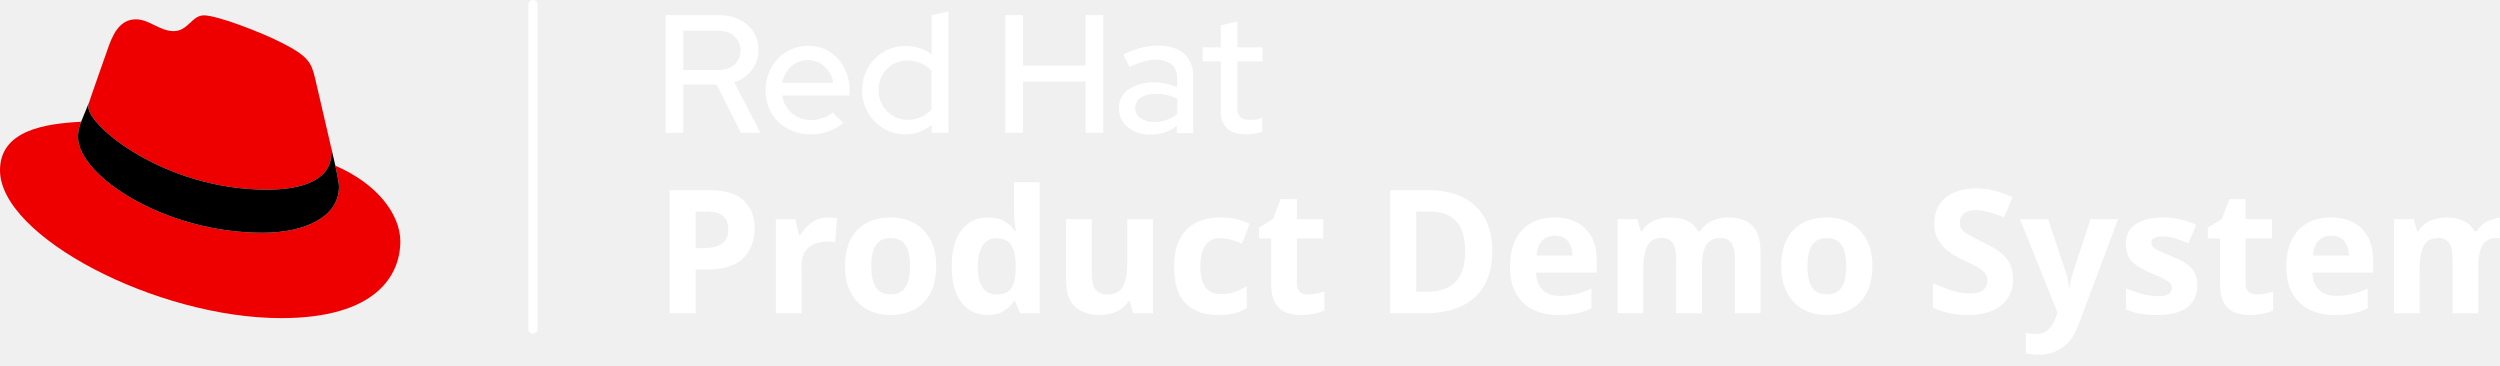
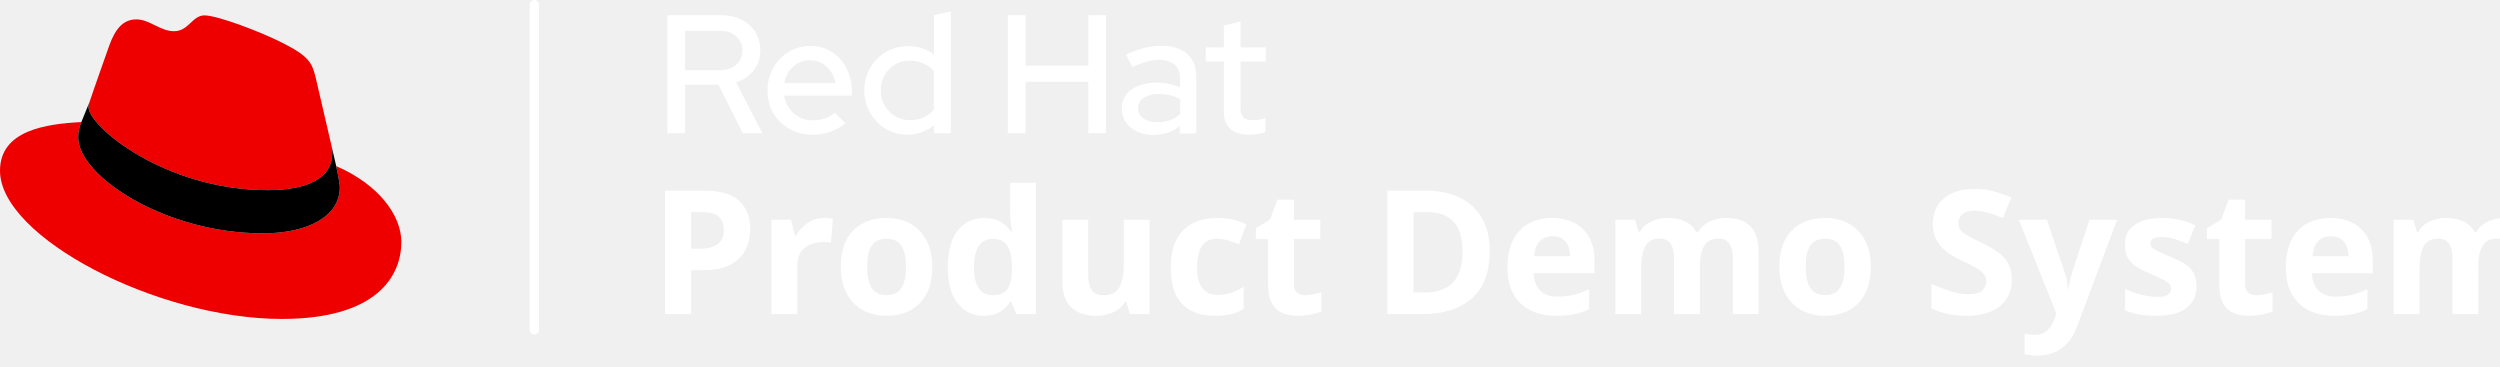
- <svg xmlns="http://www.w3.org/2000/svg" width="1189" height="174" viewBox="0 0 1189 174">
-   <defs>
-     <style>
-       .cls-1, .cls-3 {
-         fill: #fff;
-       }
- 
-       .cls-2 {
-         fill: #e00;
-       }
- 
-       .cls-3 {
-         font-size: 82px;
-         font-family: RedHatDisplay-Bold, Red Hat Display;
-         font-weight: 700;
-       }
-     </style>
-   </defs>
-   <g id="Grupo_12" data-name="Grupo 12" transform="translate(-4221 -1884)">
-     <g id="Two_line_logo" transform="translate(4219 1882)">
-       <g id="Grupo_9" data-name="Grupo 9">
-         <path id="Trazado_8" data-name="Trazado 8" class="cls-1" d="M318.6,65.2V9.2H344a21.279,21.279,0,0,1,7.8,1.3,18.111,18.111,0,0,1,5.9,3.5,15.577,15.577,0,0,1,5,11.8,15.051,15.051,0,0,1-3.1,9.5,16.836,16.836,0,0,1-8.4,5.8l12.5,24.1h-9.3l-11.6-23H327v23Zm24.7-48.6H327V35.3h16.3q5.25,0,8.1-2.7a8.7,8.7,0,0,0,2.8-6.6,8.7,8.7,0,0,0-2.8-6.6C349.6,17.5,346.9,16.6,343.3,16.6Z" />
-         <path id="Trazado_9" data-name="Trazado 9" class="cls-1" d="M366.1,44.8a20.674,20.674,0,0,1,1.6-8.2,20.288,20.288,0,0,1,4.3-6.7,19.92,19.92,0,0,1,6.5-4.5,19.718,19.718,0,0,1,8-1.6,18.463,18.463,0,0,1,7.8,1.6,18.677,18.677,0,0,1,6.2,4.5,20.927,20.927,0,0,1,4.1,6.8,23.2,23.2,0,0,1,1.5,8.4v2.3H374a13.822,13.822,0,0,0,4.6,8.4,13.6,13.6,0,0,0,9.1,3.3,15.553,15.553,0,0,0,5.7-1,12.858,12.858,0,0,0,4.6-2.6l5.1,5a25.983,25.983,0,0,1-7.4,4.1,24.69,24.69,0,0,1-8.4,1.3,21.306,21.306,0,0,1-8.4-1.6,22.763,22.763,0,0,1-6.8-4.4,20.788,20.788,0,0,1-4.5-6.7A23.2,23.2,0,0,1,366.1,44.8Zm20.2-14.2a11.527,11.527,0,0,0-8,3,13.046,13.046,0,0,0-4.2,7.8h24.2a13.091,13.091,0,0,0-4.2-7.8A11.106,11.106,0,0,0,386.3,30.6Z" />
-         <path id="Trazado_10" data-name="Trazado 10" class="cls-1" d="M445.1,65.2V61.4a19.448,19.448,0,0,1-5.8,3.3,18.924,18.924,0,0,1-6.7,1.2A19.824,19.824,0,0,1,418,59.8a22.268,22.268,0,0,1-4.4-6.7,21.812,21.812,0,0,1,0-16.4A20.534,20.534,0,0,1,418,30a19.335,19.335,0,0,1,6.6-4.5,20.334,20.334,0,0,1,8.2-1.6,20.7,20.7,0,0,1,6.6,1,19.415,19.415,0,0,1,5.7,3V9.2l8-1.8V65.2ZM419.9,44.8a13.718,13.718,0,0,0,4,10.1,13.45,13.45,0,0,0,9.8,4.1,14.956,14.956,0,0,0,6.4-1.3,15.954,15.954,0,0,0,4.9-3.6V35.6a14.988,14.988,0,0,0-4.9-3.5,15.271,15.271,0,0,0-6.4-1.3,13.423,13.423,0,0,0-9.9,4A13.806,13.806,0,0,0,419.9,44.8Z" />
-         <path id="Trazado_11" data-name="Trazado 11" class="cls-1" d="M480.1,65.2V9.2h8.4v24h29.8V9.2h8.4v56h-8.4V40.8H488.5V65.2Z" />
-         <path id="Trazado_12" data-name="Trazado 12" class="cls-1" d="M549.2,66a16.483,16.483,0,0,1-10.8-3.5,11.037,11.037,0,0,1-4.2-8.9,10.375,10.375,0,0,1,4.7-9.2,20.76,20.76,0,0,1,11.8-3.2,27.841,27.841,0,0,1,5.8.6,27.374,27.374,0,0,1,5.3,1.6V39.1a8.143,8.143,0,0,0-2.6-6.5,11.452,11.452,0,0,0-7.4-2.2,20.788,20.788,0,0,0-6,.9,34.616,34.616,0,0,0-6.6,2.6l-3-6a54.169,54.169,0,0,1,8.4-3.1,33.18,33.18,0,0,1,8.3-1.1c5.2,0,9.3,1.3,12.2,3.8s4.4,6.1,4.4,10.8v27h-7.8V61.8a19.441,19.441,0,0,1-5.8,3.2A23.54,23.54,0,0,1,549.2,66Zm-7.3-12.6a5.646,5.646,0,0,0,2.6,4.8,11.193,11.193,0,0,0,6.6,1.8,16.256,16.256,0,0,0,5.9-1,14.449,14.449,0,0,0,4.9-2.9V49a19.778,19.778,0,0,0-4.8-1.8,24.933,24.933,0,0,0-5.7-.6,11.859,11.859,0,0,0-6.8,1.8A5.728,5.728,0,0,0,541.9,53.4Z" />
-         <path id="Trazado_13" data-name="Trazado 13" class="cls-1" d="M582.6,55.2v-24H574V24.5h8.6V14.1l7.9-1.9V24.5h12v6.7h-12V53.3a5.94,5.94,0,0,0,1.4,4.4c.9.9,2.5,1.3,4.6,1.3a23.637,23.637,0,0,0,3-.2,10.857,10.857,0,0,0,2.8-.8v6.7a19.28,19.28,0,0,1-3.8.9,27.484,27.484,0,0,1-3.8.3c-3.9,0-7-.9-9-2.8C583.7,61.4,582.6,58.7,582.6,55.2Z" />
-       </g>
-       <g id="Hat_icon_3_">
-         <g id="Grupo_11" data-name="Grupo 11">
-           <g id="Grupo_10" data-name="Grupo 10">
-             <path id="Red_hat_3_" class="cls-2" d="M129,92.2c12.5,0,30.6-2.6,30.6-17.5a12.678,12.678,0,0,0-.3-3.4L151.8,39c-1.7-7.1-3.2-10.3-15.7-16.6-9.7-5-30.8-13.1-37.1-13.1-5.8,0-7.5,7.5-14.4,7.5-6.7,0-11.6-5.6-17.9-5.6-6,0-9.9,4.1-12.9,12.5,0,0-8.4,23.7-9.5,27.2a4.216,4.216,0,0,0-.3,1.9C44,62,80.3,92.2,129,92.2Zm32.5-11.4c1.7,8.2,1.7,9.1,1.7,10.1,0,14-15.7,21.8-36.4,21.8-46.8,0-87.7-27.4-87.7-45.5a17.535,17.535,0,0,1,1.5-7.3C23.8,60.8,2,63.8,2,83c0,31.5,74.6,70.3,133.7,70.3,45.3,0,56.7-20.5,56.7-36.6C192.3,103.9,181.4,89.4,161.5,80.8Z" />
-             <path id="Black_band_3_" d="M161.5,80.8c1.7,8.2,1.7,9.1,1.7,10.1,0,14-15.7,21.8-36.4,21.8-46.8,0-87.7-27.4-87.7-45.5a17.535,17.535,0,0,1,1.5-7.3l3.7-9.1a4.877,4.877,0,0,0-.3,2c0,9.2,36.3,39.4,85,39.4,12.5,0,30.6-2.6,30.6-17.5a12.678,12.678,0,0,0-.3-3.4Z" />
-           </g>
+ <svg xmlns="http://www.w3.org/2000/svg" width="1186" height="174" viewBox="0 0 1186 174">
+   <g id="Two_line_logo" transform="translate(-2 -2)">
+     <g id="Grupo_9" data-name="Grupo 9">
+       <path id="Trazado_8" data-name="Trazado 8" d="M318.6,65.2V9.2H344a21.279,21.279,0,0,1,7.8,1.3,18.111,18.111,0,0,1,5.9,3.5,15.577,15.577,0,0,1,5,11.8,15.051,15.051,0,0,1-3.1,9.5,16.836,16.836,0,0,1-8.4,5.8l12.5,24.1h-9.3l-11.6-23H327v23Zm24.7-48.6H327V35.3h16.3q5.25,0,8.1-2.7a8.7,8.7,0,0,0,2.8-6.6,8.7,8.7,0,0,0-2.8-6.6C349.6,17.5,346.9,16.6,343.3,16.6Z" fill="#fff" />
+       <path id="Trazado_9" data-name="Trazado 9" d="M366.1,44.8a20.674,20.674,0,0,1,1.6-8.2,20.288,20.288,0,0,1,4.3-6.7,19.92,19.92,0,0,1,6.5-4.5,19.718,19.718,0,0,1,8-1.6,18.463,18.463,0,0,1,7.8,1.6,18.677,18.677,0,0,1,6.2,4.5,20.927,20.927,0,0,1,4.1,6.8,23.2,23.2,0,0,1,1.5,8.4v2.3H374a13.822,13.822,0,0,0,4.6,8.4,13.6,13.6,0,0,0,9.1,3.3,15.553,15.553,0,0,0,5.7-1,12.858,12.858,0,0,0,4.6-2.6l5.1,5a25.983,25.983,0,0,1-7.4,4.1,24.69,24.69,0,0,1-8.4,1.3,21.306,21.306,0,0,1-8.4-1.6,22.763,22.763,0,0,1-6.8-4.4,20.788,20.788,0,0,1-4.5-6.7A23.2,23.2,0,0,1,366.1,44.8Zm20.2-14.2a11.527,11.527,0,0,0-8,3,13.046,13.046,0,0,0-4.2,7.8h24.2a13.091,13.091,0,0,0-4.2-7.8A11.106,11.106,0,0,0,386.3,30.6Z" fill="#fff" />
+       <path id="Trazado_10" data-name="Trazado 10" d="M445.1,65.2V61.4a19.448,19.448,0,0,1-5.8,3.3,18.924,18.924,0,0,1-6.7,1.2A19.824,19.824,0,0,1,418,59.8a22.268,22.268,0,0,1-4.4-6.7,21.812,21.812,0,0,1,0-16.4A20.534,20.534,0,0,1,418,30a19.335,19.335,0,0,1,6.6-4.5,20.334,20.334,0,0,1,8.2-1.6,20.7,20.7,0,0,1,6.6,1,19.415,19.415,0,0,1,5.7,3V9.2l8-1.8V65.2ZM419.9,44.8a13.718,13.718,0,0,0,4,10.1,13.45,13.45,0,0,0,9.8,4.1,14.956,14.956,0,0,0,6.4-1.3,15.954,15.954,0,0,0,4.9-3.6V35.6a14.988,14.988,0,0,0-4.9-3.5,15.271,15.271,0,0,0-6.4-1.3,13.423,13.423,0,0,0-9.9,4A13.806,13.806,0,0,0,419.9,44.8Z" fill="#fff" />
+       <path id="Trazado_11" data-name="Trazado 11" d="M480.1,65.2V9.2h8.4v24h29.8V9.2h8.4v56h-8.4V40.8H488.5V65.2Z" fill="#fff" />
+       <path id="Trazado_12" data-name="Trazado 12" d="M549.2,66a16.483,16.483,0,0,1-10.8-3.5,11.037,11.037,0,0,1-4.2-8.9,10.375,10.375,0,0,1,4.7-9.2,20.76,20.76,0,0,1,11.8-3.2,27.841,27.841,0,0,1,5.8.6,27.374,27.374,0,0,1,5.3,1.6V39.1a8.143,8.143,0,0,0-2.6-6.5,11.452,11.452,0,0,0-7.4-2.2,20.788,20.788,0,0,0-6,.9,34.616,34.616,0,0,0-6.6,2.6l-3-6a54.169,54.169,0,0,1,8.4-3.1,33.18,33.18,0,0,1,8.3-1.1c5.2,0,9.3,1.3,12.2,3.8s4.4,6.1,4.4,10.8v27h-7.8V61.8a19.441,19.441,0,0,1-5.8,3.2A23.54,23.54,0,0,1,549.2,66Zm-7.3-12.6a5.646,5.646,0,0,0,2.6,4.8,11.193,11.193,0,0,0,6.6,1.8,16.256,16.256,0,0,0,5.9-1,14.449,14.449,0,0,0,4.9-2.9V49a19.778,19.778,0,0,0-4.8-1.8,24.933,24.933,0,0,0-5.7-.6,11.859,11.859,0,0,0-6.8,1.8A5.728,5.728,0,0,0,541.9,53.4Z" fill="#fff" />
+       <path id="Trazado_13" data-name="Trazado 13" d="M582.6,55.2v-24H574V24.5h8.6V14.1l7.9-1.9V24.5h12v6.7h-12V53.3a5.94,5.94,0,0,0,1.4,4.4c.9.9,2.5,1.3,4.6,1.3a23.637,23.637,0,0,0,3-.2,10.857,10.857,0,0,0,2.8-.8v6.7a19.28,19.28,0,0,1-3.8.9,27.484,27.484,0,0,1-3.8.3c-3.9,0-7-.9-9-2.8C583.7,61.4,582.6,58.7,582.6,55.2Z" fill="#fff" />
+     </g>
+     <g id="Hat_icon_3_">
+       <g id="Grupo_11" data-name="Grupo 11">
+         <g id="Grupo_10" data-name="Grupo 10">
+           <path id="Red_hat_3_" d="M129,92.2c12.5,0,30.6-2.6,30.6-17.5a12.678,12.678,0,0,0-.3-3.4L151.8,39c-1.7-7.1-3.2-10.3-15.7-16.6-9.7-5-30.8-13.1-37.1-13.1-5.8,0-7.5,7.5-14.4,7.5-6.7,0-11.6-5.6-17.9-5.6-6,0-9.9,4.1-12.9,12.5,0,0-8.4,23.7-9.5,27.2a4.216,4.216,0,0,0-.3,1.9C44,62,80.3,92.2,129,92.2Zm32.5-11.4c1.7,8.2,1.7,9.1,1.7,10.1,0,14-15.7,21.8-36.4,21.8-46.8,0-87.7-27.4-87.7-45.5a17.535,17.535,0,0,1,1.5-7.3C23.8,60.8,2,63.8,2,83c0,31.5,74.6,70.3,133.7,70.3,45.3,0,56.7-20.5,56.7-36.6C192.3,103.9,181.4,89.4,161.5,80.8Z" fill="#e00" />
+           <path id="Black_band_3_" d="M161.5,80.8c1.7,8.2,1.7,9.1,1.7,10.1,0,14-15.7,21.8-36.4,21.8-46.8,0-87.7-27.4-87.7-45.5a17.535,17.535,0,0,1,1.5-7.3l3.7-9.1a4.877,4.877,0,0,0-.3,2c0,9.2,36.3,39.4,85,39.4,12.5,0,30.6-2.6,30.6-17.5a12.678,12.678,0,0,0-.3-3.4Z" />
        </g>
      </g>
-       <path id="Dividing_line_3_" class="cls-1" d="M255.5,160.7a2.22,2.22,0,0,1-2.2-2.2V4.2a2.2,2.2,0,0,1,4.4,0V158.4A2.242,2.242,0,0,1,255.5,160.7Z" />
    </g>
-     <text id="Product_Demo_System" data-name="Product Demo System" class="cls-3" transform="translate(5410 2033)">
-       <tspan x="-877.892" y="0">Product Demo System</tspan>
-     </text>
+     <path id="Dividing_line_3_" d="M255.5,160.7a2.22,2.22,0,0,1-2.2-2.2V4.2a2.2,2.2,0,0,1,4.4,0V158.4A2.242,2.242,0,0,1,255.5,160.7Z" fill="#fff" />
  </g>
+   <text id="Product_Demo_System" data-name="Product Demo System" transform="translate(1186 149)" fill="#fff" font-size="82" font-family="RedHatDisplay-Bold, Red Hat Display" font-weight="700">
+     <tspan x="-877.892" y="0">Product Demo System</tspan>
+   </text>
</svg>
